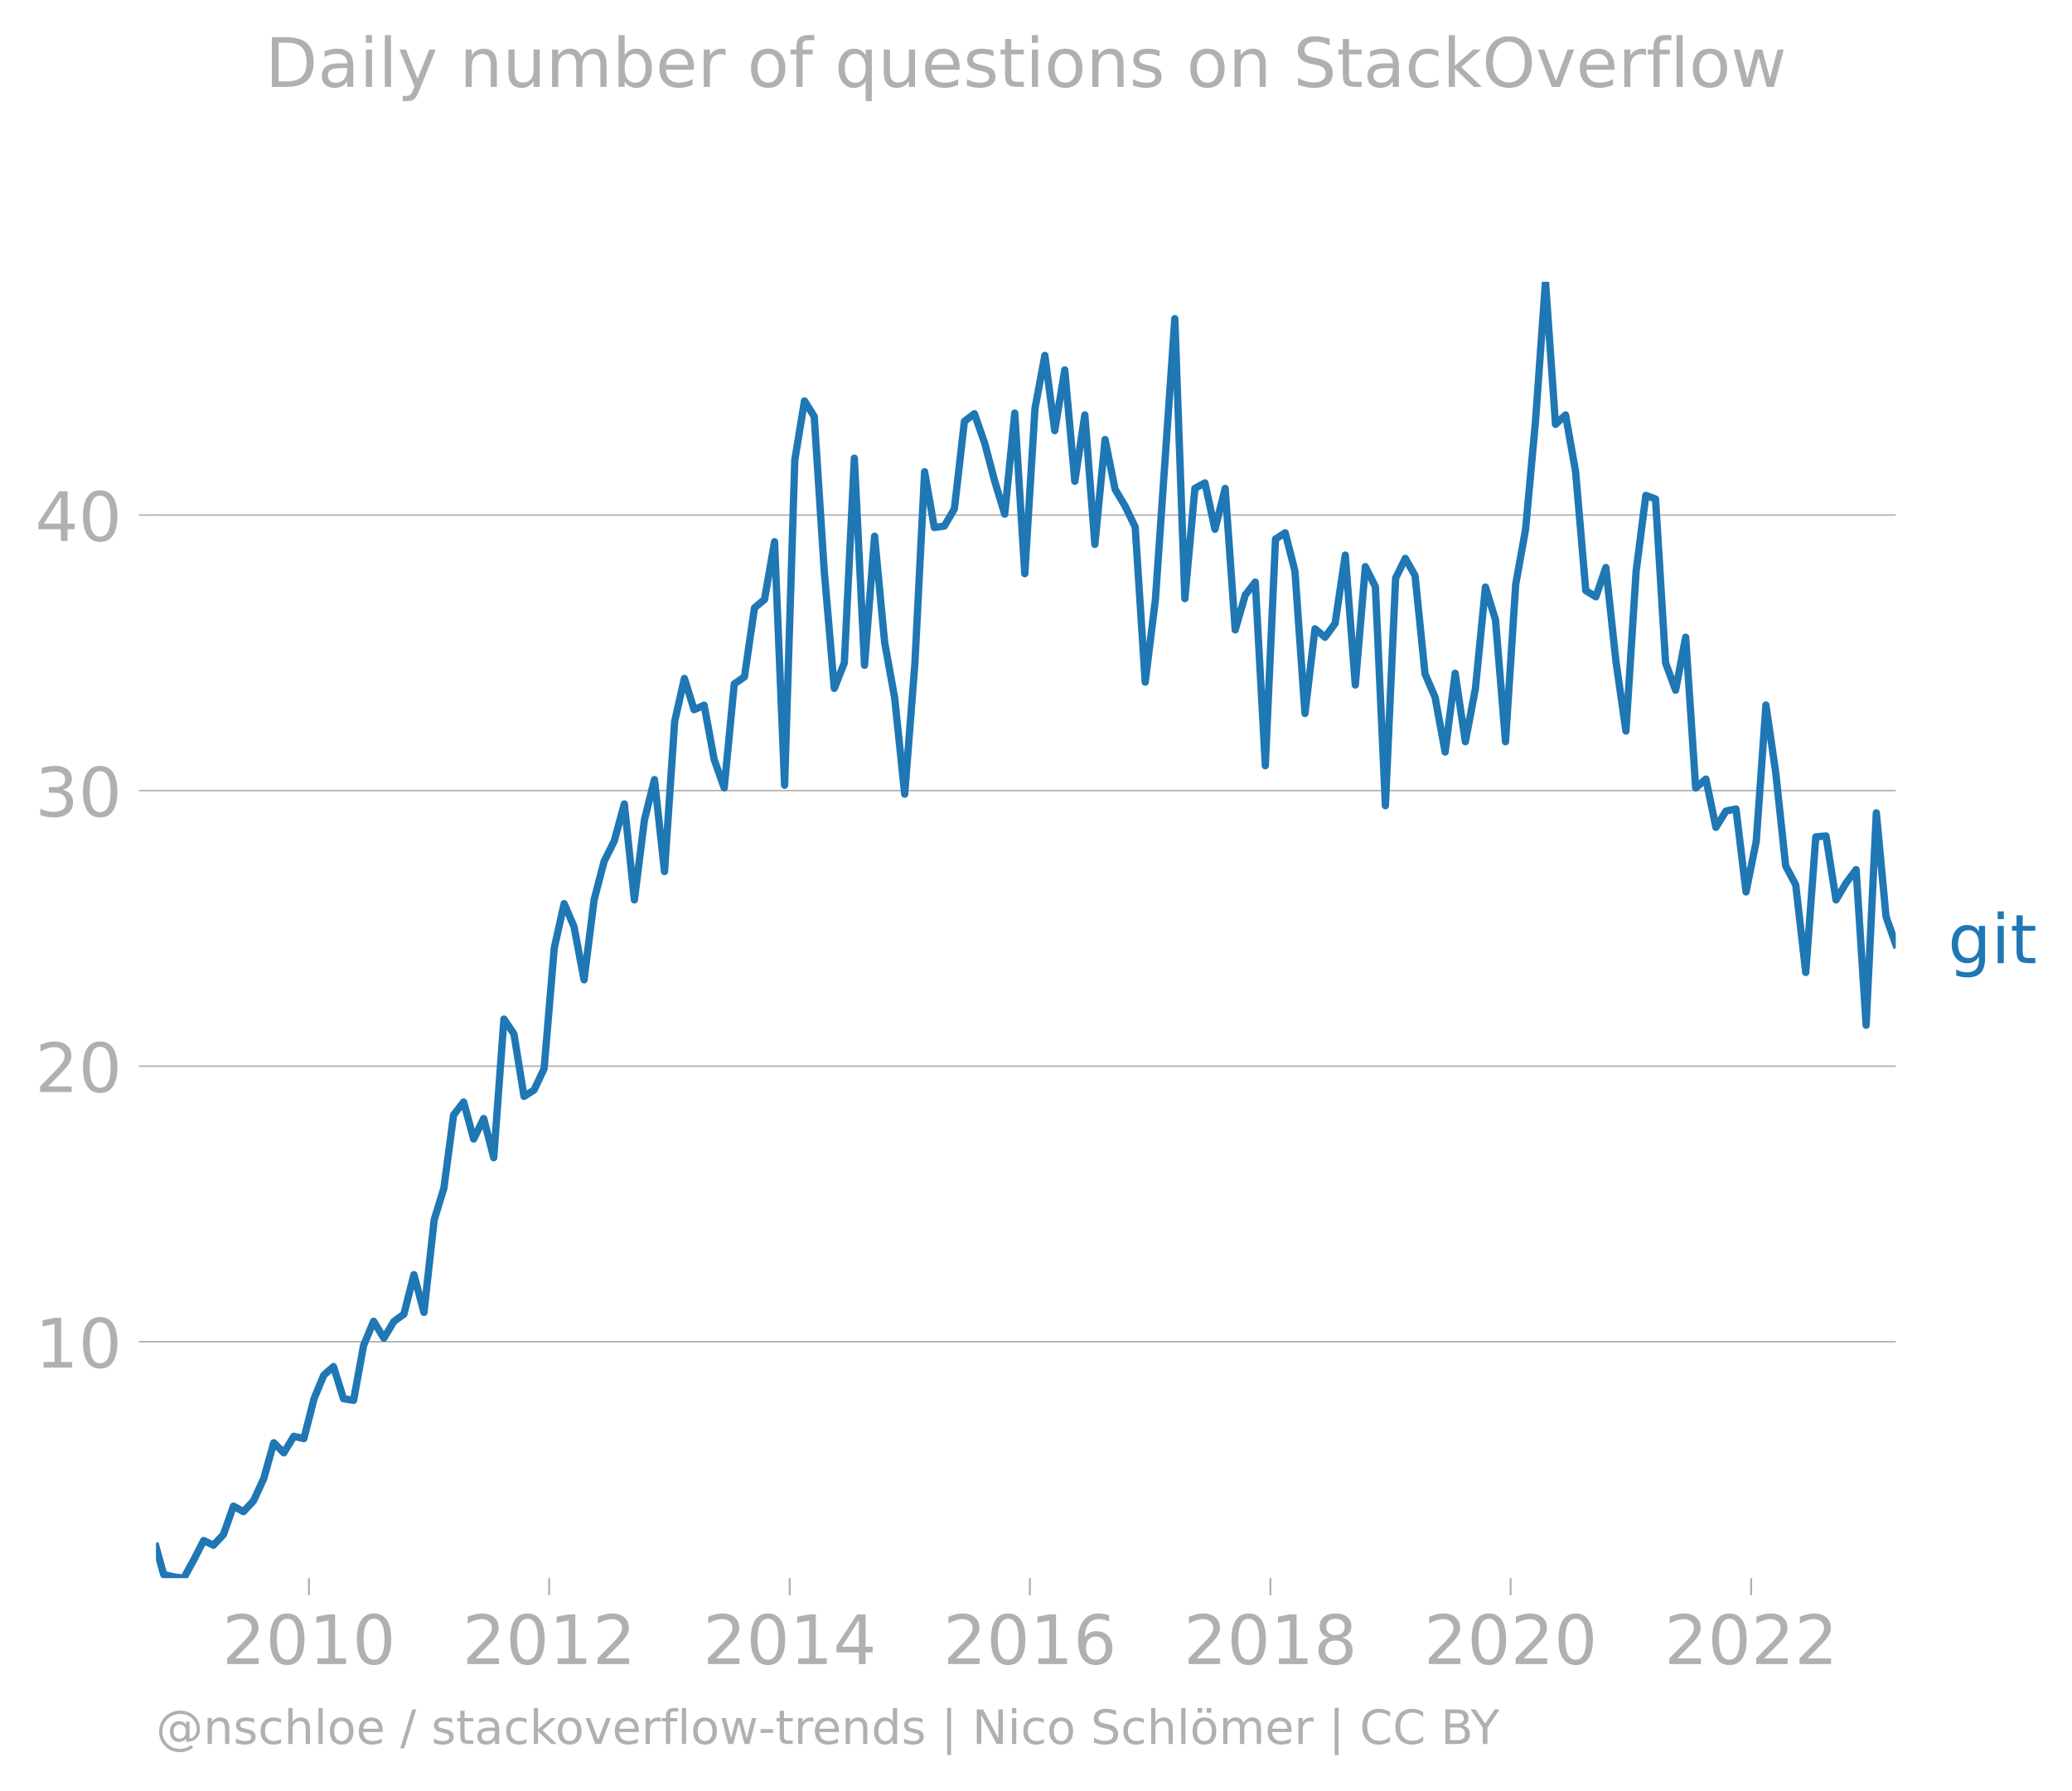
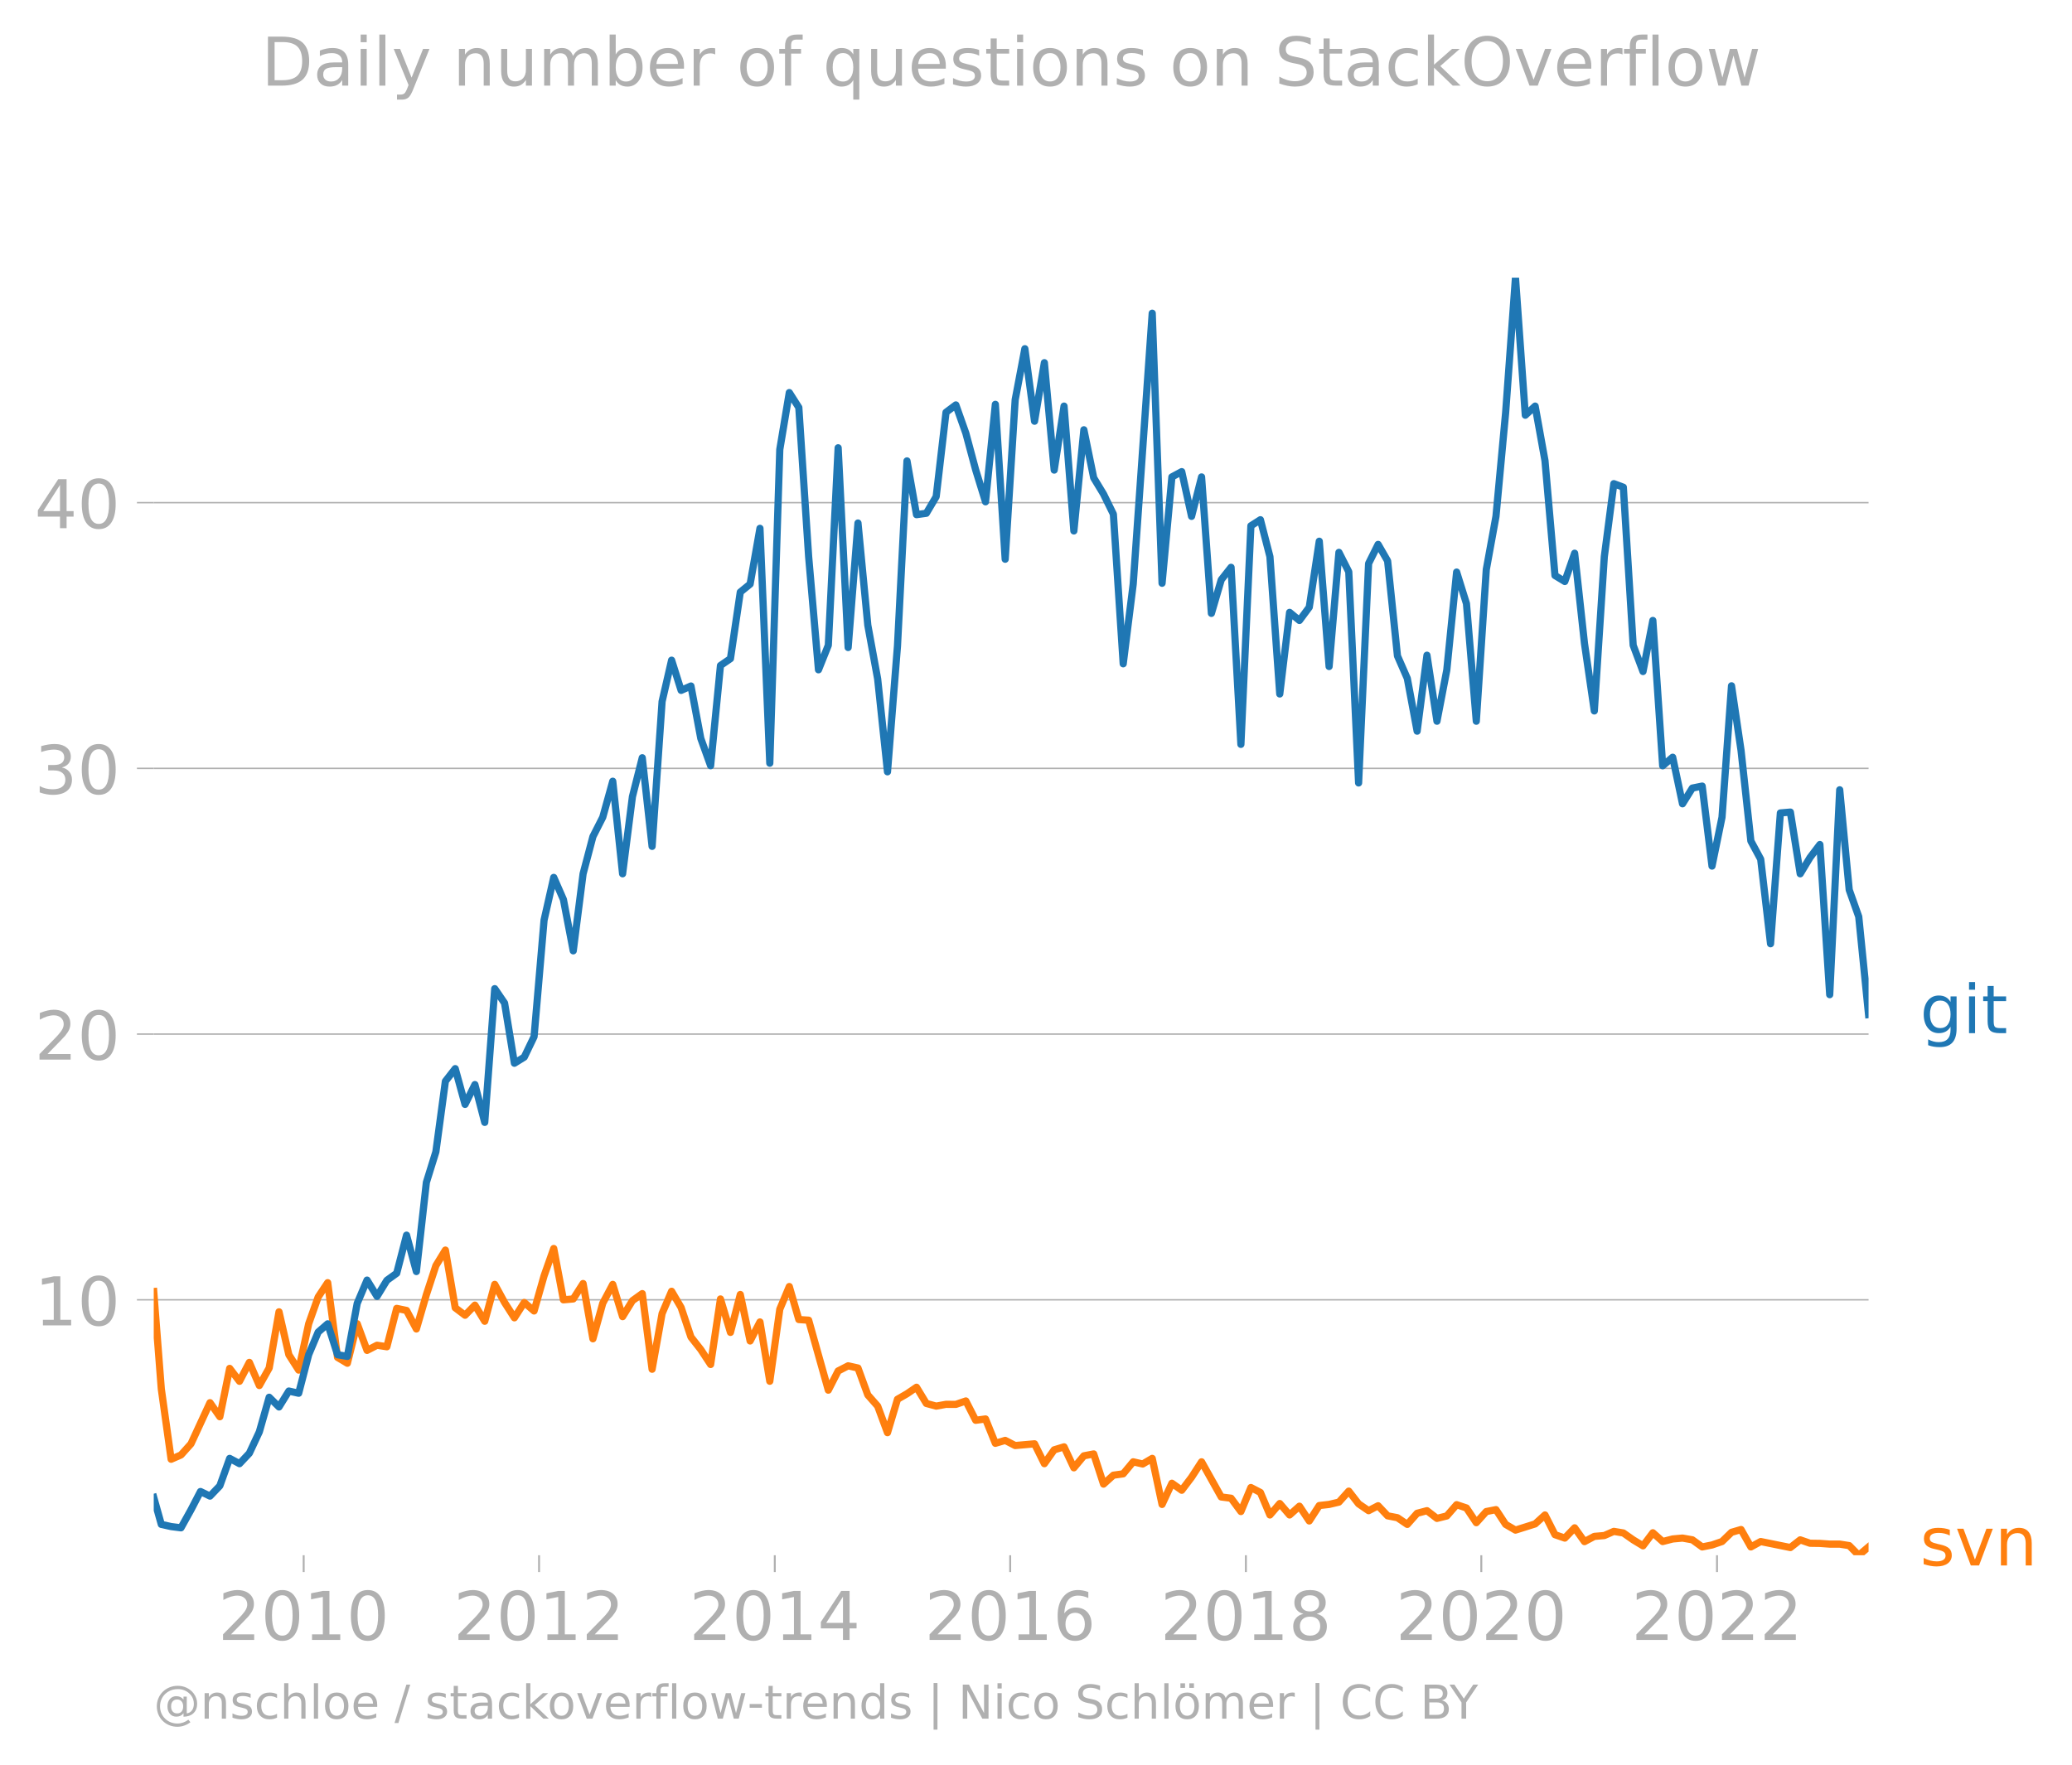
- <svg xmlns="http://www.w3.org/2000/svg" xmlns:xlink="http://www.w3.org/1999/xlink" width="567.086" height="489.969" viewBox="0 0 425.314 367.477">
+ <svg xmlns="http://www.w3.org/2000/svg" xmlns:xlink="http://www.w3.org/1999/xlink" width="575.334" height="489.969" viewBox="0 0 431.5 367.477">
  <defs>
    <style>*{stroke-linejoin:round;stroke-linecap:butt}</style>
  </defs>
  <g id="figure_1">
-     <path id="patch_1" d="M0 367.477h425.314V0H0v367.477z" style="fill:none" />
+     <path id="patch_1" d="M0 367.477h431.5V0H0v367.477z" style="fill:none" />
    <g id="axes_1">
      <path id="patch_2" d="M32.015 323.95h357.12V57.838H32.015V323.95z" style="fill:none" />
      <g id="matplotlib.axis_1">
        <g id="xtick_1">
          <g id="line2d_1">
            <defs>
-               <path id="m56de362550" d="M0 0v3.5" style="stroke:#b0b0b0;stroke-width:.4" />
-             </defs>
-             <use xlink:href="#m56de362550" x="63.421" y="323.95" style="fill:#b0b0b0;stroke:#b0b0b0;stroke-width:.4" />
-           </g>
-           <g id="text_1" style="fill:#b0b0b0" transform="matrix(.14 0 0 -.14 45.606 341.588)">
+               <path id="me044dde5ce" d="M0 0v3.5" style="stroke:#b0b0b0;stroke-width:.4" />
+             </defs>
+             <use xlink:href="#me044dde5ce" x="63.241" y="323.95" style="fill:#b0b0b0;stroke:#b0b0b0;stroke-width:.4" />
+           </g>
+           <g id="text_1" style="fill:#b0b0b0" transform="matrix(.14 0 0 -.14 45.426 341.588)">
            <defs>
              <path id="DejaVuSans-32" d="M1228 531h2203V0H469v531q359 372 979 998 621 627 780 809 303 340 423 576 121 236 121 464 0 372-261 606-261 235-680 235-297 0-627-103-329-103-704-313v638q381 153 712 231 332 78 607 78 725 0 1156-363 431-362 431-968 0-288-108-546-107-257-392-607-78-91-497-524-418-433-1181-1211z" transform="scale(.01563)" />
              <path id="DejaVuSans-30" d="M2034 4250q-487 0-733-480-245-479-245-1442 0-959 245-1439 246-480 733-480 491 0 736 480 246 480 246 1439 0 963-246 1442-245 480-736 480zm0 500q785 0 1199-621 414-620 414-1801 0-1178-414-1799Q2819-91 2034-91q-784 0-1198 620-414 621-414 1799 0 1181 414 1801 414 621 1198 621z" transform="scale(.01563)" />
              <path id="DejaVuSans-31" d="M794 531h1031v3560L703 3866v575l1116 225h631V531h1031V0H794v531z" transform="scale(.01563)" />
            </defs>
            <use xlink:href="#DejaVuSans-32" />
            <use xlink:href="#DejaVuSans-30" x="63.623" />
            <use xlink:href="#DejaVuSans-31" x="127.246" />
            <use xlink:href="#DejaVuSans-30" x="190.869" />
          </g>
        </g>
        <g id="xtick_2">
-           <use xlink:href="#m56de362550" id="line2d_2" x="112.726" y="323.95" style="fill:#b0b0b0;stroke:#b0b0b0;stroke-width:.4" />
-           <g id="text_2" style="fill:#b0b0b0" transform="matrix(.14 0 0 -.14 94.91 341.588)">
+           <use xlink:href="#me044dde5ce" id="line2d_2" x="112.263" y="323.95" style="fill:#b0b0b0;stroke:#b0b0b0;stroke-width:.4" />
+           <g id="text_2" style="fill:#b0b0b0" transform="matrix(.14 0 0 -.14 94.448 341.588)">
            <use xlink:href="#DejaVuSans-32" />
            <use xlink:href="#DejaVuSans-30" x="63.623" />
            <use xlink:href="#DejaVuSans-31" x="127.246" />
            <use xlink:href="#DejaVuSans-32" x="190.869" />
          </g>
        </g>
        <g id="xtick_3">
-           <use xlink:href="#m56de362550" id="line2d_3" x="162.098" y="323.95" style="fill:#b0b0b0;stroke:#b0b0b0;stroke-width:.4" />
-           <g id="text_3" style="fill:#b0b0b0" transform="matrix(.14 0 0 -.14 144.283 341.588)">
+           <use xlink:href="#me044dde5ce" id="line2d_3" x="161.352" y="323.95" style="fill:#b0b0b0;stroke:#b0b0b0;stroke-width:.4" />
+           <g id="text_3" style="fill:#b0b0b0" transform="matrix(.14 0 0 -.14 143.537 341.588)">
            <defs>
              <path id="DejaVuSans-34" d="M2419 4116 825 1625h1594v2491zm-166 550h794V1625h666v-525h-666V0h-628v1100H313v609l1940 2957z" transform="scale(.01563)" />
            </defs>
            <use xlink:href="#DejaVuSans-32" />
            <use xlink:href="#DejaVuSans-30" x="63.623" />
            <use xlink:href="#DejaVuSans-31" x="127.246" />
            <use xlink:href="#DejaVuSans-34" x="190.869" />
          </g>
        </g>
        <g id="xtick_4">
-           <use xlink:href="#m56de362550" id="line2d_4" x="211.402" y="323.95" style="fill:#b0b0b0;stroke:#b0b0b0;stroke-width:.4" />
-           <g id="text_4" style="fill:#b0b0b0" transform="matrix(.14 0 0 -.14 193.587 341.588)">
+           <use xlink:href="#me044dde5ce" id="line2d_4" x="210.374" y="323.95" style="fill:#b0b0b0;stroke:#b0b0b0;stroke-width:.4" />
+           <g id="text_4" style="fill:#b0b0b0" transform="matrix(.14 0 0 -.14 192.559 341.588)">
            <defs>
              <path id="DejaVuSans-36" d="M2113 2584q-425 0-674-291-248-290-248-796 0-503 248-796 249-292 674-292t673 292q248 293 248 796 0 506-248 796-248 291-673 291zm1253 1979v-575q-238 112-480 171-242 60-480 60-625 0-955-422-329-422-376-1275 184 272 462 417 279 145 613 145 703 0 1111-427 408-426 408-1160 0-719-425-1154Q2819-91 2113-91q-810 0-1238 620-428 621-428 1799 0 1106 525 1764t1409 658q238 0 480-47t505-140z" transform="scale(.01563)" />
            </defs>
            <use xlink:href="#DejaVuSans-32" />
            <use xlink:href="#DejaVuSans-30" x="63.623" />
            <use xlink:href="#DejaVuSans-31" x="127.246" />
            <use xlink:href="#DejaVuSans-36" x="190.869" />
          </g>
        </g>
        <g id="xtick_5">
-           <use xlink:href="#m56de362550" id="line2d_5" x="260.774" y="323.95" style="fill:#b0b0b0;stroke:#b0b0b0;stroke-width:.4" />
-           <g id="text_5" style="fill:#b0b0b0" transform="matrix(.14 0 0 -.14 242.96 341.588)">
+           <use xlink:href="#me044dde5ce" id="line2d_5" x="259.462" y="323.95" style="fill:#b0b0b0;stroke:#b0b0b0;stroke-width:.4" />
+           <g id="text_5" style="fill:#b0b0b0" transform="matrix(.14 0 0 -.14 241.647 341.588)">
            <defs>
              <path id="DejaVuSans-38" d="M2034 2216q-450 0-708-241-257-241-257-662 0-422 257-663 258-241 708-241t709 242q260 243 260 662 0 421-258 662-257 241-711 241zm-631 268q-406 100-633 378-226 279-226 679 0 559 398 884 399 325 1092 325 697 0 1094-325t397-884q0-400-227-679-226-278-629-378 456-106 710-416 255-309 255-755 0-679-414-1042Q2806-91 2034-91q-771 0-1186 362-414 363-414 1042 0 446 256 755 257 310 713 416zm-231 997q0-362 226-565 227-203 636-203 407 0 636 203 230 203 230 565 0 363-230 566-229 203-636 203-409 0-636-203-226-203-226-566z" transform="scale(.01563)" />
            </defs>
            <use xlink:href="#DejaVuSans-32" />
            <use xlink:href="#DejaVuSans-30" x="63.623" />
            <use xlink:href="#DejaVuSans-31" x="127.246" />
            <use xlink:href="#DejaVuSans-38" x="190.869" />
          </g>
        </g>
        <g id="xtick_6">
-           <use xlink:href="#m56de362550" id="line2d_6" x="310.079" y="323.95" style="fill:#b0b0b0;stroke:#b0b0b0;stroke-width:.4" />
-           <g id="text_6" style="fill:#b0b0b0" transform="matrix(.14 0 0 -.14 292.264 341.588)">
+           <use xlink:href="#me044dde5ce" id="line2d_6" x="308.484" y="323.95" style="fill:#b0b0b0;stroke:#b0b0b0;stroke-width:.4" />
+           <g id="text_6" style="fill:#b0b0b0" transform="matrix(.14 0 0 -.14 290.67 341.588)">
            <use xlink:href="#DejaVuSans-32" />
            <use xlink:href="#DejaVuSans-30" x="63.623" />
            <use xlink:href="#DejaVuSans-32" x="127.246" />
            <use xlink:href="#DejaVuSans-30" x="190.869" />
          </g>
        </g>
        <g id="xtick_7">
-           <use xlink:href="#m56de362550" id="line2d_7" x="359.451" y="323.95" style="fill:#b0b0b0;stroke:#b0b0b0;stroke-width:.4" />
-           <g id="text_7" style="fill:#b0b0b0" transform="matrix(.14 0 0 -.14 341.636 341.588)">
+           <use xlink:href="#me044dde5ce" id="line2d_7" x="357.573" y="323.95" style="fill:#b0b0b0;stroke:#b0b0b0;stroke-width:.4" />
+           <g id="text_7" style="fill:#b0b0b0" transform="matrix(.14 0 0 -.14 339.758 341.588)">
            <use xlink:href="#DejaVuSans-32" />
            <use xlink:href="#DejaVuSans-30" x="63.623" />
            <use xlink:href="#DejaVuSans-32" x="127.246" />
            <use xlink:href="#DejaVuSans-32" x="190.869" />
          </g>
        </g>
      </g>
      <g id="matplotlib.axis_2">
        <g id="ytick_1">
-           <path id="line2d_8" d="M32.015 275.415h357.12" clip-path="url(#p9f76f32286)" style="fill:none;stroke:#b0b0b0;stroke-width:.3;stroke-linecap:square" />
+           <path id="line2d_8" d="M32.015 270.744h357.12" clip-path="url(#p9cfe242972)" style="fill:none;stroke:#b0b0b0;stroke-width:.3;stroke-linecap:square" />
          <g id="line2d_9">
            <defs>
-               <path id="mac05983a8d" d="M0 0h-3.5" style="stroke:#b0b0b0;stroke-width:.3" />
-             </defs>
-             <use xlink:href="#mac05983a8d" x="32.015" y="275.415" style="fill:#b0b0b0;stroke:#b0b0b0;stroke-width:.3" />
-           </g>
-           <g id="text_8" style="fill:#b0b0b0" transform="matrix(.14 0 0 -.14 7.2 280.734)">
+               <path id="md1365d9c14" d="M0 0h-3.5" style="stroke:#b0b0b0;stroke-width:.3" />
+             </defs>
+             <use xlink:href="#md1365d9c14" x="32.015" y="270.744" style="fill:#b0b0b0;stroke:#b0b0b0;stroke-width:.3" />
+           </g>
+           <g id="text_8" style="fill:#b0b0b0" transform="matrix(.14 0 0 -.14 7.2 276.063)">
            <use xlink:href="#DejaVuSans-31" />
            <use xlink:href="#DejaVuSans-30" x="63.623" />
          </g>
        </g>
        <g id="ytick_2">
-           <path id="line2d_10" d="M32.015 218.853h357.12" clip-path="url(#p9f76f32286)" style="fill:none;stroke:#b0b0b0;stroke-width:.3;stroke-linecap:square" />
-           <use xlink:href="#mac05983a8d" id="line2d_11" x="32.015" y="218.853" style="fill:#b0b0b0;stroke:#b0b0b0;stroke-width:.3" />
-           <g id="text_9" style="fill:#b0b0b0" transform="matrix(.14 0 0 -.14 7.2 224.172)">
+           <path id="line2d_10" d="M32.015 215.396h357.12" clip-path="url(#p9cfe242972)" style="fill:none;stroke:#b0b0b0;stroke-width:.3;stroke-linecap:square" />
+           <use xlink:href="#md1365d9c14" id="line2d_11" x="32.015" y="215.396" style="fill:#b0b0b0;stroke:#b0b0b0;stroke-width:.3" />
+           <g id="text_9" style="fill:#b0b0b0" transform="matrix(.14 0 0 -.14 7.2 220.715)">
            <use xlink:href="#DejaVuSans-32" />
            <use xlink:href="#DejaVuSans-30" x="63.623" />
          </g>
        </g>
        <g id="ytick_3">
-           <path id="line2d_12" d="M32.015 162.29h357.12" clip-path="url(#p9f76f32286)" style="fill:none;stroke:#b0b0b0;stroke-width:.3;stroke-linecap:square" />
-           <use xlink:href="#mac05983a8d" id="line2d_13" x="32.015" y="162.29" style="fill:#b0b0b0;stroke:#b0b0b0;stroke-width:.3" />
-           <g id="text_10" style="fill:#b0b0b0" transform="matrix(.14 0 0 -.14 7.2 167.61)">
+           <path id="line2d_12" d="M32.015 160.048h357.12" clip-path="url(#p9cfe242972)" style="fill:none;stroke:#b0b0b0;stroke-width:.3;stroke-linecap:square" />
+           <use xlink:href="#md1365d9c14" id="line2d_13" x="32.015" y="160.048" style="fill:#b0b0b0;stroke:#b0b0b0;stroke-width:.3" />
+           <g id="text_10" style="fill:#b0b0b0" transform="matrix(.14 0 0 -.14 7.2 165.366)">
            <defs>
              <path id="DejaVuSans-33" d="M2597 2516q453-97 707-404 255-306 255-756 0-690-475-1069Q2609-91 1734-91q-293 0-604 58T488 141v609q262-153 574-231 313-78 654-78 593 0 904 234t311 681q0 413-289 645-289 233-804 233h-544v519h569q465 0 712 186t247 536q0 359-255 551-254 193-729 193-260 0-557-57-297-56-653-174v562q360 100 674 150t592 50q719 0 1137-327 419-326 419-882 0-388-222-655t-631-370z" transform="scale(.01563)" />
            </defs>
            <use xlink:href="#DejaVuSans-33" />
            <use xlink:href="#DejaVuSans-30" x="63.623" />
          </g>
        </g>
        <g id="ytick_4">
-           <path id="line2d_14" d="M32.015 105.728h357.12" clip-path="url(#p9f76f32286)" style="fill:none;stroke:#b0b0b0;stroke-width:.3;stroke-linecap:square" />
-           <use xlink:href="#mac05983a8d" id="line2d_15" x="32.015" y="105.728" style="fill:#b0b0b0;stroke:#b0b0b0;stroke-width:.3" />
-           <g id="text_11" style="fill:#b0b0b0" transform="matrix(.14 0 0 -.14 7.2 111.046)">
+           <path id="line2d_14" d="M32.015 104.7h357.12" clip-path="url(#p9cfe242972)" style="fill:none;stroke:#b0b0b0;stroke-width:.3;stroke-linecap:square" />
+           <use xlink:href="#md1365d9c14" id="line2d_15" x="32.015" y="104.699" style="fill:#b0b0b0;stroke:#b0b0b0;stroke-width:.3" />
+           <g id="text_11" style="fill:#b0b0b0" transform="matrix(.14 0 0 -.14 7.2 110.018)">
            <use xlink:href="#DejaVuSans-34" />
            <use xlink:href="#DejaVuSans-30" x="63.623" />
          </g>
        </g>
      </g>
-       <path id="line2d_16" d="m32.015 317.484 1.587 5.736 2.06.462 2.06.268 2.094-3.832 1.992-3.897 1.993.978 2.06-2.19 2.06-5.838 2.06 1.125 2.06-2.22 2.093-4.562 2.06-7.359 2.06 2.068 2.06-3.388 2.06.469 2.094-8.211 1.993-4.81 1.992-1.759 2.06 6.581 2.06.353 2.06-11.288 2.06-4.951 2.094 3.467 2.06-3.419 2.06-1.508 2.06-8.107 2.06 7.742 2.093-18.976 1.993-6.516 1.992-15.014 2.06-2.682 2.06 7.609 2.06-4.215 2.06 8.046 2.094-28.464 2.06 3.072 2.06 12.802 2.06-1.301 2.06-4.355 2.094-24.814 2.026-9.086 2.026 4.707 2.06 10.923 2.06-16.397 2.06-7.925 2.06-4.118 2.094-7.663 2.06 19.7 2.06-16.416 2.06-8.283 2.06 18.866 2.093-30.836 1.993-8.797 1.992 6.425 2.06-.93 2.06 11.148 2.06 5.82 2.06-21.33 2.094-1.459 2.06-14.165 2.06-1.709 2.06-11.866 2.06 50 2.094-66.78 1.992-12.12 1.993 3.18 2.06 31.754 2.06 24.078 2.06-5.224 2.06-42.033 2.093 42.513 2.06-26.499 2.06 21.755 2.06 11.428 2.06 19.773 2.094-26.822 1.992-39.359 1.993 11.443 2.06-.292 2.06-3.54 2.06-17.954 2.06-1.569 2.094 6.021 2.06 7.803 2.06 6.794 2.06-20.746 2.06 32.97 2.093-33.937 2.026-10.872 2.027 15.434 2.06-12.456 2.06 22.856 2.06-13.618 2.06 26.573 2.093-21.53 2.06 10.23 2.06 3.454 2.06 4.276 2.06 31.851 2.094-16.969 3.985-57.657 2.06 57.48 2.06-22.63 2.06-1.125 2.06 9.518 2.094-8.393 2.06 29.041 2.06-7.146 2.06-2.658 2.06 37.69 2.093-46.527 1.993-1.29 1.992 7.858 2.06 29.23 2.06-17.37 2.06 1.722 2.06-2.816 2.094-14.05 2.06 26.67 2.06-24.298 2.06 4.124 2.06 44.958 2.094-46.71 1.992-4.066 1.992 3.519 2.06 20.21 2.06 4.787 2.06 11.24 2.06-16.167 2.094 14.05 2.06-10.893 2.06-20.855 2.06 6.714 2.06 25.034 2.094-32.296 2.026-11.306 2.026-22.084 2.06-28.731 2.06 29.279 2.06-1.94 2.06 11.61 2.094 24.45 2.06 1.27 2.06-6.014 2.06 19.213 2.06 14.36 2.094-32.844 1.992-15.535 1.992.756 2.06 33.64 2.06 5.59 2.06-10.87 2.06 30.94 2.094-1.825 2.06 9.914 2.06-3.345 2.06-.426 2.06 17.03 2.094-10.4 1.992-27.976 1.993 13.743 2.06 19.293 2.06 3.88 2.06 17.99 2.06-27.843 2.093-.182 2.06 13.13 2.06-3.46 2.06-2.761 2.06 31.955 2.094-43.608 1.993 21.295 1.992 5.709h0" clip-path="url(#p9f76f32286)" style="fill:none;stroke:#1f77b4;stroke-width:1.5;stroke-linecap:square" />
-       <g id="text_12" style="fill:#1f77b4" transform="matrix(.14 0 0 -.14 399.849 197.719)">
+       <path id="line2d_16" d="m32.015 269.014 1.578 20.299 2.048 14.64 2.048-.893 2.082-2.32 3.962-8.57 2.048 2.927 2.049-10.07 2.048 2.69 2.048-3.94 2.082 4.821 2.048-3.648 2.048-11.706 2.048 8.939 2.048 3.202 2.082-9.642 1.981-5.592 1.981-2.978 2.048 15.563 2.048 1.22 2.049-8.23 2.048 5.552 2.081-1.071 2.049.315 2.048-7.992 2.048.428 2.048 3.857 2.082-7.142 1.98-6.045 1.982-3.24 2.048 12.017 2.048 1.553 2.048-2.107 2.049 3.357 2.081-7.678 2.049 3.768 2.048 3.195 2.048-3.195 2.048 1.767 2.082-7.32 2.014-5.689 2.015 10.688 2.048-.184 2.048-3.208 2.048 11.51 2.049-7.404 2.081-3.928 2.049 6.72 2.048-3.327 2.048-1.47 2.048 15.753 2.082-11.605 1.98-4.636 1.982 3.386 2.048 6.142 2.048 2.607 2.048 3.112 2.049-13.646 2.081 6.963 2.048-7.892 2.049 9.677 2.048-3.958 2.048 12.35 2.082-14.998 1.98-4.731 1.982 6.874 2.048.136 4.096 14.575 2.048-3.999 2.082-1.071 2.048.458 2.048 5.612 2.049 2.321 2.048 5.535 2.082-6.963 1.98-1.141 1.982-1.359 2.048 3.375 2.048.553 2.048-.369 2.048.012 2.082-.714 2.048 4.023 2.048-.273 2.049 5.07 2.048-.607 2.081 1.071 4.03-.357 2.048 4.136 2.048-2.886 2.048-.619 2.048 4.368 2.082-2.5 2.048-.392 2.048 6.285 2.049-1.857 2.048-.286 2.081-2.5 1.981.453 1.981-1.167 2.049 9.588 2.048-4.41 2.048 1.458 2.048-2.708 2.082-3.213 4.096 7.32 2.048.262 2.049 2.773 2.081-5 1.981 1.028 1.981 4.686 2.049-2.38 2.048 2.38 2.048-1.827 2.048 3.077 2.082-3.214 2.048-.232 2.048-.482 2.048-2.285 2.048 2.642 2.082 1.429 1.981-1.027 1.981 2.098 2.048.393 2.049 1.392 2.048-2.315 2.048-.541 2.082 1.606 2.048-.511 2.048-2.345 2.048.684 2.048 3.065 2.082-2.32 2.015-.395 2.014 3.072 2.048 1.19 4.097-1.29 2.048-1.864 2.082 4.107 2.048.708 2.048-2.137 2.048 2.875 2.048-1.09 2.082-.178 1.981-.867 1.981.332 2.048 1.434 2.048 1.244 2.049-2.72 2.048 1.827 2.082-.536 2.048-.184 2.048.363 2.048 1.482 2.048-.41 2.082-.715 1.98-1.92 1.982-.58 2.048 3.625 2.048-1.125 6.178 1.25 2.049-1.601 2.048.708 2.048.03 2.048.149h2.082l1.98.312 1.982 2.009 2.048-1.732h0" clip-path="url(#p9cfe242972)" style="fill:none;stroke:#ff7f0e;stroke-width:1.5;stroke-linecap:square" />
+       <path id="line2d_17" d="m32.015 311.91 1.578 5.612 2.048.453 2.048.261 2.082-3.749 1.981-3.813 1.981.956 2.048-2.142 2.049-5.714 2.048 1.101 2.048-2.172 2.082-4.463 2.048-7.202 2.048 2.024 2.048-3.315 2.048.458 2.082-8.034 1.981-4.706 1.981-1.722 2.048 6.44 2.048.345 2.049-11.046 2.048-4.844 2.081 3.392 2.049-3.345 2.048-1.476 2.048-7.933 2.048 7.576 2.082-18.568 1.98-6.377 1.982-14.691 2.048-2.625 2.048 7.445 2.048-4.124 2.049 7.874 2.081-27.853 2.049 3.006 2.048 12.527 2.048-1.273 2.048-4.262 2.082-24.281 2.014-8.89 2.015 4.605 2.048 10.688 2.048-16.045 2.048-7.754 2.049-4.03 2.081-7.498 2.049 19.276 2.048-16.063 2.048-8.105 2.048 18.461 2.082-30.174 1.98-8.608 1.982 6.287 2.048-.91 2.048 10.909 2.048 5.695 2.049-20.872 2.081-1.428 2.048-13.86 2.049-1.673 2.048-11.611 2.048 48.926 2.082-65.346 1.98-11.86 1.982 3.111 2.048 31.072 2.048 23.562 2.048-5.112 2.048-41.13 2.082 41.6 2.048-25.93 2.048 21.288 2.049 11.183 2.048 19.348 2.082-26.246 1.98-38.514 1.982 11.197 2.048-.286 2.048-3.463 2.048-17.57 2.048-1.535 2.082 5.892 2.048 7.636 2.048 6.648 2.049-20.3 2.048 32.262 2.081-33.209 2.015-10.638 2.015 15.102 2.048-12.189 2.048 22.366 2.048-13.326 2.048 26.002 2.082-21.068 2.048 10.01 2.048 3.38 2.049 4.185 2.048 31.167 2.081-16.604 3.962-56.42 2.049 56.247 2.048-22.145 2.048-1.101 2.048 9.314 2.082-8.213 2.048 28.418 2.048-6.993 2.048-2.6 2.049 36.88 2.081-45.528 1.981-1.263 1.981 7.69 2.049 28.603 2.048-16.997 2.048 1.684 2.048-2.755 2.082-13.748 2.048 26.097 2.048-23.776 2.048 4.035 2.048 43.993 2.082-45.707 1.981-3.98 1.981 3.444 2.048 19.777 2.049 4.684 2.048 10.998 2.048-15.82 2.082 13.749 2.048-10.66 2.048-20.407 2.048 6.57 2.048 24.497 2.082-31.602 2.015-11.064 2.014-21.61 2.048-28.114 2.049 28.65 2.048-1.899 2.048 11.362 2.082 23.924 2.048 1.244 2.048-5.886 2.048 18.8 2.048 14.052 2.082-32.137 1.981-15.202 1.981.74 2.048 32.917 2.048 5.47 2.049-10.636 2.048 30.275 2.082-1.785 2.048 9.7 2.048-3.273 2.048-.417 2.048 16.664 2.082-10.176 1.98-27.375 1.982 13.448 2.048 18.878 2.048 3.797 2.048 17.604 2.049-27.245 2.081-.179 2.049 12.85 2.048-3.387 2.048-2.702 2.048 31.269 2.082-42.672 1.98 20.839 1.982 5.585 2.048 20.402h0" clip-path="url(#p9cfe242972)" style="fill:none;stroke:#1f77b4;stroke-width:1.5;stroke-linecap:square" />
+       <g id="text_12" style="fill:#1f77b4" transform="matrix(.14 0 0 -.14 399.849 215.2)">
        <defs>
          <path id="DejaVuSans-67" d="M2906 1791q0 625-258 968-257 344-723 344-462 0-720-344-258-343-258-968 0-622 258-966t720-344q466 0 723 344 258 344 258 966zm575-1357q0-893-397-1329-396-436-1215-436-303 0-572 45t-522 139v559q253-137 500-202 247-66 503-66 566 0 847 295t281 892v285q-178-310-456-463T1784 0Q1141 0 747 490 353 981 353 1791q0 812 394 1302 394 491 1037 491 388 0 666-153t456-462v531h575V434z" transform="scale(.01563)" />
          <path id="DejaVuSans-69" d="M603 3500h575V0H603v3500zm0 1363h575v-729H603v729z" transform="scale(.01563)" />
          <path id="DejaVuSans-74" d="M1172 4494v-994h1184v-447H1172V1153q0-428 117-550t477-122h590V0h-590q-666 0-919 248-253 249-253 905v1900H172v447h422v994h578z" transform="scale(.01563)" />
        </defs>
        <use xlink:href="#DejaVuSans-67" />
        <use xlink:href="#DejaVuSans-69" x="63.477" />
        <use xlink:href="#DejaVuSans-74" x="91.26" />
      </g>
-       <g id="text_13" style="fill:#b0b0b0" transform="matrix(.09716 0 0 -.09716 32.015 357.986)">
+       <g id="text_13" style="fill:#ff7f0e" transform="matrix(.14 0 0 -.14 399.849 326.081)">
+         <defs>
+           <path id="DejaVuSans-73" d="M2834 3397v-544q-243 125-506 187-262 63-544 63-428 0-642-131t-214-394q0-200 153-314t616-217l197-44q612-131 870-370t258-667q0-488-386-773Q2250-91 1575-91q-281 0-586 55T347 128v594q319-166 628-249 309-82 613-82 406 0 624 139 219 139 219 392 0 234-158 359-157 125-692 241l-200 47q-534 112-772 345-237 233-237 639 0 494 350 762 350 269 994 269 318 0 599-47 282-46 519-140z" transform="scale(.01563)" />
+           <path id="DejaVuSans-76" d="M191 3500h609L1894 563l1094 2937h609L2284 0h-781L191 3500z" transform="scale(.01563)" />
+           <path id="DejaVuSans-6e" d="M3513 2113V0h-575v2094q0 497-194 743-194 247-581 247-466 0-735-297-269-296-269-809V0H581v3500h578v-544q207 316 486 472 280 156 646 156 603 0 912-373 310-373 310-1098z" transform="scale(.01563)" />
+         </defs>
+         <use xlink:href="#DejaVuSans-73" />
+         <use xlink:href="#DejaVuSans-76" x="52.1" />
+         <use xlink:href="#DejaVuSans-6e" x="111.279" />
+       </g>
+       <g id="text_14" style="fill:#b0b0b0" transform="matrix(.09716 0 0 -.09716 32.015 357.986)">
        <defs>
          <path id="DejaVuSans-40" d="M2381 1678q0-447 222-702 222-254 610-254 384 0 604 256 221 256 221 700 0 438-225 695-225 258-607 258-378 0-602-256-223-256-223-697zm1703-934q-187-241-429-355t-564-114q-538 0-874 389t-336 1014q0 625 337 1015 338 391 873 391 322 0 565-117 244-117 428-354v409h447V722q457 69 714 417 258 349 258 902 0 334-99 628-98 294-298 544-325 409-792 626t-1017 217q-384 0-738-102-353-101-653-301-490-319-767-836-276-517-276-1120 0-497 179-932 180-434 521-765 328-325 759-495 431-171 922-171 403 0 792 136t714 389l281-347q-390-303-851-464t-936-161q-578 0-1091 205-512 205-912 595Q841 78 631 592q-209 514-209 1105 0 569 212 1084 213 516 607 907 403 396 931 607t1119 211q662 0 1229-272 568-271 952-771 234-307 357-666 124-359 124-744 0-822-497-1297T4084 263v481z" transform="scale(.01563)" />
-           <path id="DejaVuSans-6e" d="M3513 2113V0h-575v2094q0 497-194 743-194 247-581 247-466 0-735-297-269-296-269-809V0H581v3500h578v-544q207 316 486 472 280 156 646 156 603 0 912-373 310-373 310-1098z" transform="scale(.01563)" />
-           <path id="DejaVuSans-73" d="M2834 3397v-544q-243 125-506 187-262 63-544 63-428 0-642-131t-214-394q0-200 153-314t616-217l197-44q612-131 870-370t258-667q0-488-386-773Q2250-91 1575-91q-281 0-586 55T347 128v594q319-166 628-249 309-82 613-82 406 0 624 139 219 139 219 392 0 234-158 359-157 125-692 241l-200 47q-534 112-772 345-237 233-237 639 0 494 350 762 350 269 994 269 318 0 599-47 282-46 519-140z" transform="scale(.01563)" />
          <path id="DejaVuSans-63" d="M3122 3366v-538q-244 135-489 202t-495 67q-560 0-870-355-309-354-309-995t309-996q310-354 870-354 250 0 495 67t489 202V134Q2881 22 2623-34q-257-57-548-57-791 0-1257 497-465 497-465 1341 0 856 470 1346 471 491 1290 491 265 0 518-55 253-54 491-163z" transform="scale(.01563)" />
          <path id="DejaVuSans-68" d="M3513 2113V0h-575v2094q0 497-194 743-194 247-581 247-466 0-735-297-269-296-269-809V0H581v4863h578V2956q207 316 486 472 280 156 646 156 603 0 912-373 310-373 310-1098z" transform="scale(.01563)" />
          <path id="DejaVuSans-6c" d="M603 4863h575V0H603v4863z" transform="scale(.01563)" />
          <path id="DejaVuSans-6f" d="M1959 3097q-462 0-731-361t-269-989q0-628 267-989 268-361 733-361 460 0 728 362 269 363 269 988 0 622-269 986-268 364-728 364zm0 487q750 0 1178-488 429-487 429-1349 0-859-429-1349Q2709-91 1959-91q-753 0-1180 489-426 490-426 1349 0 862 426 1349 427 488 1180 488z" transform="scale(.01563)" />
          <path id="DejaVuSans-65" d="M3597 1894v-281H953q38-594 358-905t892-311q331 0 642 81t618 244V178Q3153 47 2828-22t-659-69q-838 0-1327 487-489 488-489 1320 0 859 464 1363 464 505 1252 505 706 0 1117-455 411-454 411-1235zm-575 169q-6 471-264 752-258 282-683 282-481 0-770-272t-333-766l2050 4z" transform="scale(.01563)" />
          <path id="DejaVuSans-2f" d="M1625 4666h531L531-594H0l1625 5260z" transform="scale(.01563)" />
          <path id="DejaVuSans-61" d="M2194 1759q-697 0-966-159t-269-544q0-306 202-486 202-179 548-179 479 0 768 339t289 901v128h-572zm1147 238V0h-575v531q-197-318-491-470T1556-91q-537 0-855 302-317 302-317 808 0 590 395 890 396 300 1180 300h807v57q0 397-261 614t-733 217q-300 0-585-72-284-72-546-216v532q315 122 612 182 297 61 578 61 760 0 1135-394 375-393 375-1193z" transform="scale(.01563)" />
          <path id="DejaVuSans-6b" d="M581 4863h578V1991l1716 1509h734L1753 1863 3688 0h-750L1159 1709V0H581v4863z" transform="scale(.01563)" />
-           <path id="DejaVuSans-76" d="M191 3500h609L1894 563l1094 2937h609L2284 0h-781L191 3500z" transform="scale(.01563)" />
          <path id="DejaVuSans-72" d="M2631 2963q-97 56-211 82-114 27-251 27-488 0-749-317t-261-911V0H581v3500h578v-544q182 319 472 473 291 155 707 155 59 0 131-8 72-7 159-23l3-590z" transform="scale(.01563)" />
          <path id="DejaVuSans-66" d="M2375 4863v-479h-550q-309 0-430-125-120-125-120-450v-309h947v-447h-947V0H697v3053H147v447h550v244q0 584 272 851 272 268 862 268h544z" transform="scale(.01563)" />
          <path id="DejaVuSans-77" d="M269 3500h575l719-2731 715 2731h678l719-2731 716 2731h575L4050 0h-678l-753 2869L1863 0h-679L269 3500z" transform="scale(.01563)" />
          <path id="DejaVuSans-2d" d="M313 2009h1684v-512H313v512z" transform="scale(.01563)" />
          <path id="DejaVuSans-64" d="M2906 2969v1894h575V0h-575v525q-181-312-458-464-276-152-664-152-634 0-1033 506-398 507-398 1332t398 1331q399 506 1033 506 388 0 664-152 277-151 458-463zM947 1747q0-634 261-995t717-361q456 0 718 361 263 361 263 995t-263 995q-262 361-718 361t-717-361q-261-361-261-995z" transform="scale(.01563)" />
          <path id="DejaVuSans-7c" d="M1344 4891v-6400H813v6400h531z" transform="scale(.01563)" />
          <path id="DejaVuSans-4e" d="M628 4666h850L3547 763v3903h612V0h-850L1241 3903V0H628v4666z" transform="scale(.01563)" />
          <path id="DejaVuSans-53" d="M3425 4513v-616q-359 172-678 256-319 85-616 85-515 0-795-200t-280-569q0-310 186-468 186-157 705-254l381-78q706-135 1042-474t336-907q0-679-455-1029Q2797-91 1919-91q-331 0-705 75-373 75-773 222v650q384-215 753-325 369-109 725-109 540 0 834 212 294 213 294 607 0 343-211 537t-692 291l-385 75q-706 140-1022 440-315 300-315 835 0 619 436 975t1201 356q329 0 669-60 341-59 697-177z" transform="scale(.01563)" />
          <path id="DejaVuSans-f6" d="M1959 3097q-462 0-731-361t-269-989q0-628 267-989 268-361 733-361 460 0 728 362 269 363 269 988 0 622-269 986-268 364-728 364zm0 487q750 0 1178-488 429-487 429-1349 0-859-429-1349Q2709-91 1959-91q-753 0-1180 489-426 490-426 1349 0 862 426 1349 427 488 1180 488zm295 1266h634v-631h-634v631zm-1222 0h634v-631h-634v631z" transform="scale(.01563)" />
          <path id="DejaVuSans-6d" d="M3328 2828q216 388 516 572t706 184q547 0 844-383 297-382 297-1088V0h-578v2094q0 503-179 746-178 244-543 244-447 0-707-297-259-296-259-809V0h-578v2094q0 506-178 748t-550 242q-441 0-701-298-259-298-259-808V0H581v3500h578v-544q197 322 472 475t653 153q382 0 649-194 267-193 395-562z" transform="scale(.01563)" />
          <path id="DejaVuSans-43" d="M4122 4306v-665q-319 297-680 443-361 147-767 147-800 0-1225-489t-425-1414q0-922 425-1411t1225-489q406 0 767 147t680 444V359q-331-225-702-338-370-112-782-112-1060 0-1670 648-609 649-609 1771 0 1125 609 1773 610 649 1670 649 418 0 788-111 371-111 696-333z" transform="scale(.01563)" />
          <path id="DejaVuSans-42" d="M1259 2228V519h1013q509 0 754 211 246 211 246 645 0 438-246 645-245 208-754 208H1259zm0 1919V2741h935q462 0 688 173 227 174 227 530 0 353-227 528-226 175-688 175h-935zm-631 519h1613q722 0 1112-300 391-300 391-853 0-429-200-682t-588-315q466-100 724-418 258-317 258-792 0-625-425-966Q3088 0 2303 0H628v4666z" transform="scale(.01563)" />
          <path id="DejaVuSans-59" d="M-13 4666h679l1293-1919 1285 1919h678L2272 2222V0h-634v2222L-13 4666z" transform="scale(.01563)" />
        </defs>
        <use xlink:href="#DejaVuSans-40" />
        <use xlink:href="#DejaVuSans-6e" x="100" />
        <use xlink:href="#DejaVuSans-73" x="163.379" />
        <use xlink:href="#DejaVuSans-63" x="215.479" />
        <use xlink:href="#DejaVuSans-68" x="270.459" />
        <use xlink:href="#DejaVuSans-6c" x="333.838" />
        <use xlink:href="#DejaVuSans-6f" x="361.621" />
        <use xlink:href="#DejaVuSans-65" x="422.803" />
        <use xlink:href="#DejaVuSans-20" x="484.326" />
        <use xlink:href="#DejaVuSans-2f" x="516.113" />
        <use xlink:href="#DejaVuSans-20" x="549.805" />
        <use xlink:href="#DejaVuSans-73" x="581.592" />
        <use xlink:href="#DejaVuSans-74" x="633.691" />
        <use xlink:href="#DejaVuSans-61" x="672.9" />
        <use xlink:href="#DejaVuSans-63" x="734.18" />
        <use xlink:href="#DejaVuSans-6b" x="789.16" />
        <use xlink:href="#DejaVuSans-6f" x="843.445" />
        <use xlink:href="#DejaVuSans-76" x="904.627" />
        <use xlink:href="#DejaVuSans-65" x="963.807" />
        <use xlink:href="#DejaVuSans-72" x="1025.33" />
        <use xlink:href="#DejaVuSans-66" x="1066.443" />
        <use xlink:href="#DejaVuSans-6c" x="1101.648" />
        <use xlink:href="#DejaVuSans-6f" x="1129.432" />
        <use xlink:href="#DejaVuSans-77" x="1190.613" />
        <use xlink:href="#DejaVuSans-2d" x="1272.4" />
        <use xlink:href="#DejaVuSans-74" x="1308.484" />
        <use xlink:href="#DejaVuSans-72" x="1347.693" />
        <use xlink:href="#DejaVuSans-65" x="1386.557" />
        <use xlink:href="#DejaVuSans-6e" x="1448.08" />
        <use xlink:href="#DejaVuSans-64" x="1511.459" />
        <use xlink:href="#DejaVuSans-73" x="1574.936" />
        <use xlink:href="#DejaVuSans-20" x="1627.035" />
        <use xlink:href="#DejaVuSans-7c" x="1658.822" />
        <use xlink:href="#DejaVuSans-20" x="1692.514" />
        <use xlink:href="#DejaVuSans-4e" x="1724.301" />
        <use xlink:href="#DejaVuSans-69" x="1799.105" />
        <use xlink:href="#DejaVuSans-63" x="1826.889" />
        <use xlink:href="#DejaVuSans-6f" x="1881.869" />
        <use xlink:href="#DejaVuSans-20" x="1943.051" />
        <use xlink:href="#DejaVuSans-53" x="1974.838" />
        <use xlink:href="#DejaVuSans-63" x="2038.314" />
        <use xlink:href="#DejaVuSans-68" x="2093.295" />
        <use xlink:href="#DejaVuSans-6c" x="2156.674" />
        <use xlink:href="#DejaVuSans-f6" x="2184.457" />
        <use xlink:href="#DejaVuSans-6d" x="2245.639" />
        <use xlink:href="#DejaVuSans-65" x="2343.051" />
        <use xlink:href="#DejaVuSans-72" x="2404.574" />
        <use xlink:href="#DejaVuSans-20" x="2445.688" />
        <use xlink:href="#DejaVuSans-7c" x="2477.475" />
        <use xlink:href="#DejaVuSans-20" x="2511.166" />
        <use xlink:href="#DejaVuSans-43" x="2542.953" />
        <use xlink:href="#DejaVuSans-43" x="2612.777" />
        <use xlink:href="#DejaVuSans-20" x="2682.602" />
        <use xlink:href="#DejaVuSans-42" x="2714.389" />
        <use xlink:href="#DejaVuSans-59" x="2777.492" />
      </g>
-       <g id="text_14" style="fill:#b0b0b0" transform="matrix(.14 0 0 -.14 54.43 17.838)">
+       <g id="text_15" style="fill:#b0b0b0" transform="matrix(.14 0 0 -.14 54.43 17.838)">
        <defs>
          <path id="DejaVuSans-44" d="M1259 4147V519h763q966 0 1414 437 448 438 448 1382 0 937-448 1373t-1414 436h-763zm-631 519h1297q1356 0 1990-564 635-564 635-1764 0-1207-638-1773Q3275 0 1925 0H628v4666z" transform="scale(.01563)" />
          <path id="DejaVuSans-79" d="M2059-325q-243-625-475-815-231-191-618-191H506v481h338q237 0 368 113 132 112 291 531l103 262L191 3500h609L1894 763l1094 2737h609L2059-325z" transform="scale(.01563)" />
          <path id="DejaVuSans-75" d="M544 1381v2119h575V1403q0-497 193-746 194-248 582-248 465 0 735 297 271 297 271 810v1984h575V0h-575v538q-209-319-486-474-276-155-642-155-603 0-916 375-312 375-312 1097zm1447 2203z" transform="scale(.01563)" />
          <path id="DejaVuSans-62" d="M3116 1747q0 634-261 995t-717 361q-457 0-718-361t-261-995q0-634 261-995t718-361q456 0 717 361t261 995zM1159 2969q182 312 458 463 277 152 661 152 638 0 1036-506 399-506 399-1331T3314 415Q2916-91 2278-91q-384 0-661 152-276 152-458 464V0H581v4863h578V2969z" transform="scale(.01563)" />
          <path id="DejaVuSans-71" d="M947 1747q0-634 261-995t717-361q456 0 718 361 263 361 263 995t-263 995q-262 361-718 361t-717-361q-261-361-261-995zM2906 525q-181-312-458-464-276-152-664-152-634 0-1033 506-398 507-398 1332t398 1331q399 506 1033 506 388 0 664-152 277-151 458-463v531h575v-4831h-575V525z" transform="scale(.01563)" />
          <path id="DejaVuSans-4f" d="M2522 4238q-688 0-1093-513-404-512-404-1397 0-881 404-1394 405-512 1093-512 687 0 1089 512 402 513 402 1394 0 885-402 1397-402 513-1089 513zm0 512q981 0 1568-658 588-658 588-1764 0-1103-588-1761Q3503-91 2522-91q-984 0-1574 656-589 657-589 1763t589 1764q590 658 1574 658z" transform="scale(.01563)" />
        </defs>
        <use xlink:href="#DejaVuSans-44" />
        <use xlink:href="#DejaVuSans-61" x="77.002" />
        <use xlink:href="#DejaVuSans-69" x="138.281" />
        <use xlink:href="#DejaVuSans-6c" x="166.064" />
        <use xlink:href="#DejaVuSans-79" x="193.848" />
        <use xlink:href="#DejaVuSans-20" x="253.027" />
        <use xlink:href="#DejaVuSans-6e" x="284.814" />
        <use xlink:href="#DejaVuSans-75" x="348.193" />
        <use xlink:href="#DejaVuSans-6d" x="411.572" />
        <use xlink:href="#DejaVuSans-62" x="508.984" />
        <use xlink:href="#DejaVuSans-65" x="572.461" />
        <use xlink:href="#DejaVuSans-72" x="633.984" />
        <use xlink:href="#DejaVuSans-20" x="675.098" />
        <use xlink:href="#DejaVuSans-6f" x="706.885" />
        <use xlink:href="#DejaVuSans-66" x="768.066" />
        <use xlink:href="#DejaVuSans-20" x="803.271" />
        <use xlink:href="#DejaVuSans-71" x="835.059" />
        <use xlink:href="#DejaVuSans-75" x="898.535" />
        <use xlink:href="#DejaVuSans-65" x="961.914" />
        <use xlink:href="#DejaVuSans-73" x="1023.438" />
        <use xlink:href="#DejaVuSans-74" x="1075.537" />
        <use xlink:href="#DejaVuSans-69" x="1114.746" />
        <use xlink:href="#DejaVuSans-6f" x="1142.529" />
        <use xlink:href="#DejaVuSans-6e" x="1203.711" />
        <use xlink:href="#DejaVuSans-73" x="1267.09" />
        <use xlink:href="#DejaVuSans-20" x="1319.189" />
        <use xlink:href="#DejaVuSans-6f" x="1350.977" />
        <use xlink:href="#DejaVuSans-6e" x="1412.158" />
        <use xlink:href="#DejaVuSans-20" x="1475.537" />
        <use xlink:href="#DejaVuSans-53" x="1507.324" />
        <use xlink:href="#DejaVuSans-74" x="1570.801" />
        <use xlink:href="#DejaVuSans-61" x="1610.01" />
        <use xlink:href="#DejaVuSans-63" x="1671.289" />
        <use xlink:href="#DejaVuSans-6b" x="1726.27" />
        <use xlink:href="#DejaVuSans-4f" x="1784.18" />
        <use xlink:href="#DejaVuSans-76" x="1862.891" />
        <use xlink:href="#DejaVuSans-65" x="1922.07" />
        <use xlink:href="#DejaVuSans-72" x="1983.594" />
        <use xlink:href="#DejaVuSans-66" x="2024.707" />
        <use xlink:href="#DejaVuSans-6c" x="2059.912" />
        <use xlink:href="#DejaVuSans-6f" x="2087.695" />
        <use xlink:href="#DejaVuSans-77" x="2148.877" />
      </g>
    </g>
  </g>
  <defs>
-     <clipPath id="p9f76f32286">
+     <clipPath id="p9cfe242972">
      <path d="M32.015 57.838h357.12V323.95H32.015z" />
    </clipPath>
  </defs>
</svg>
